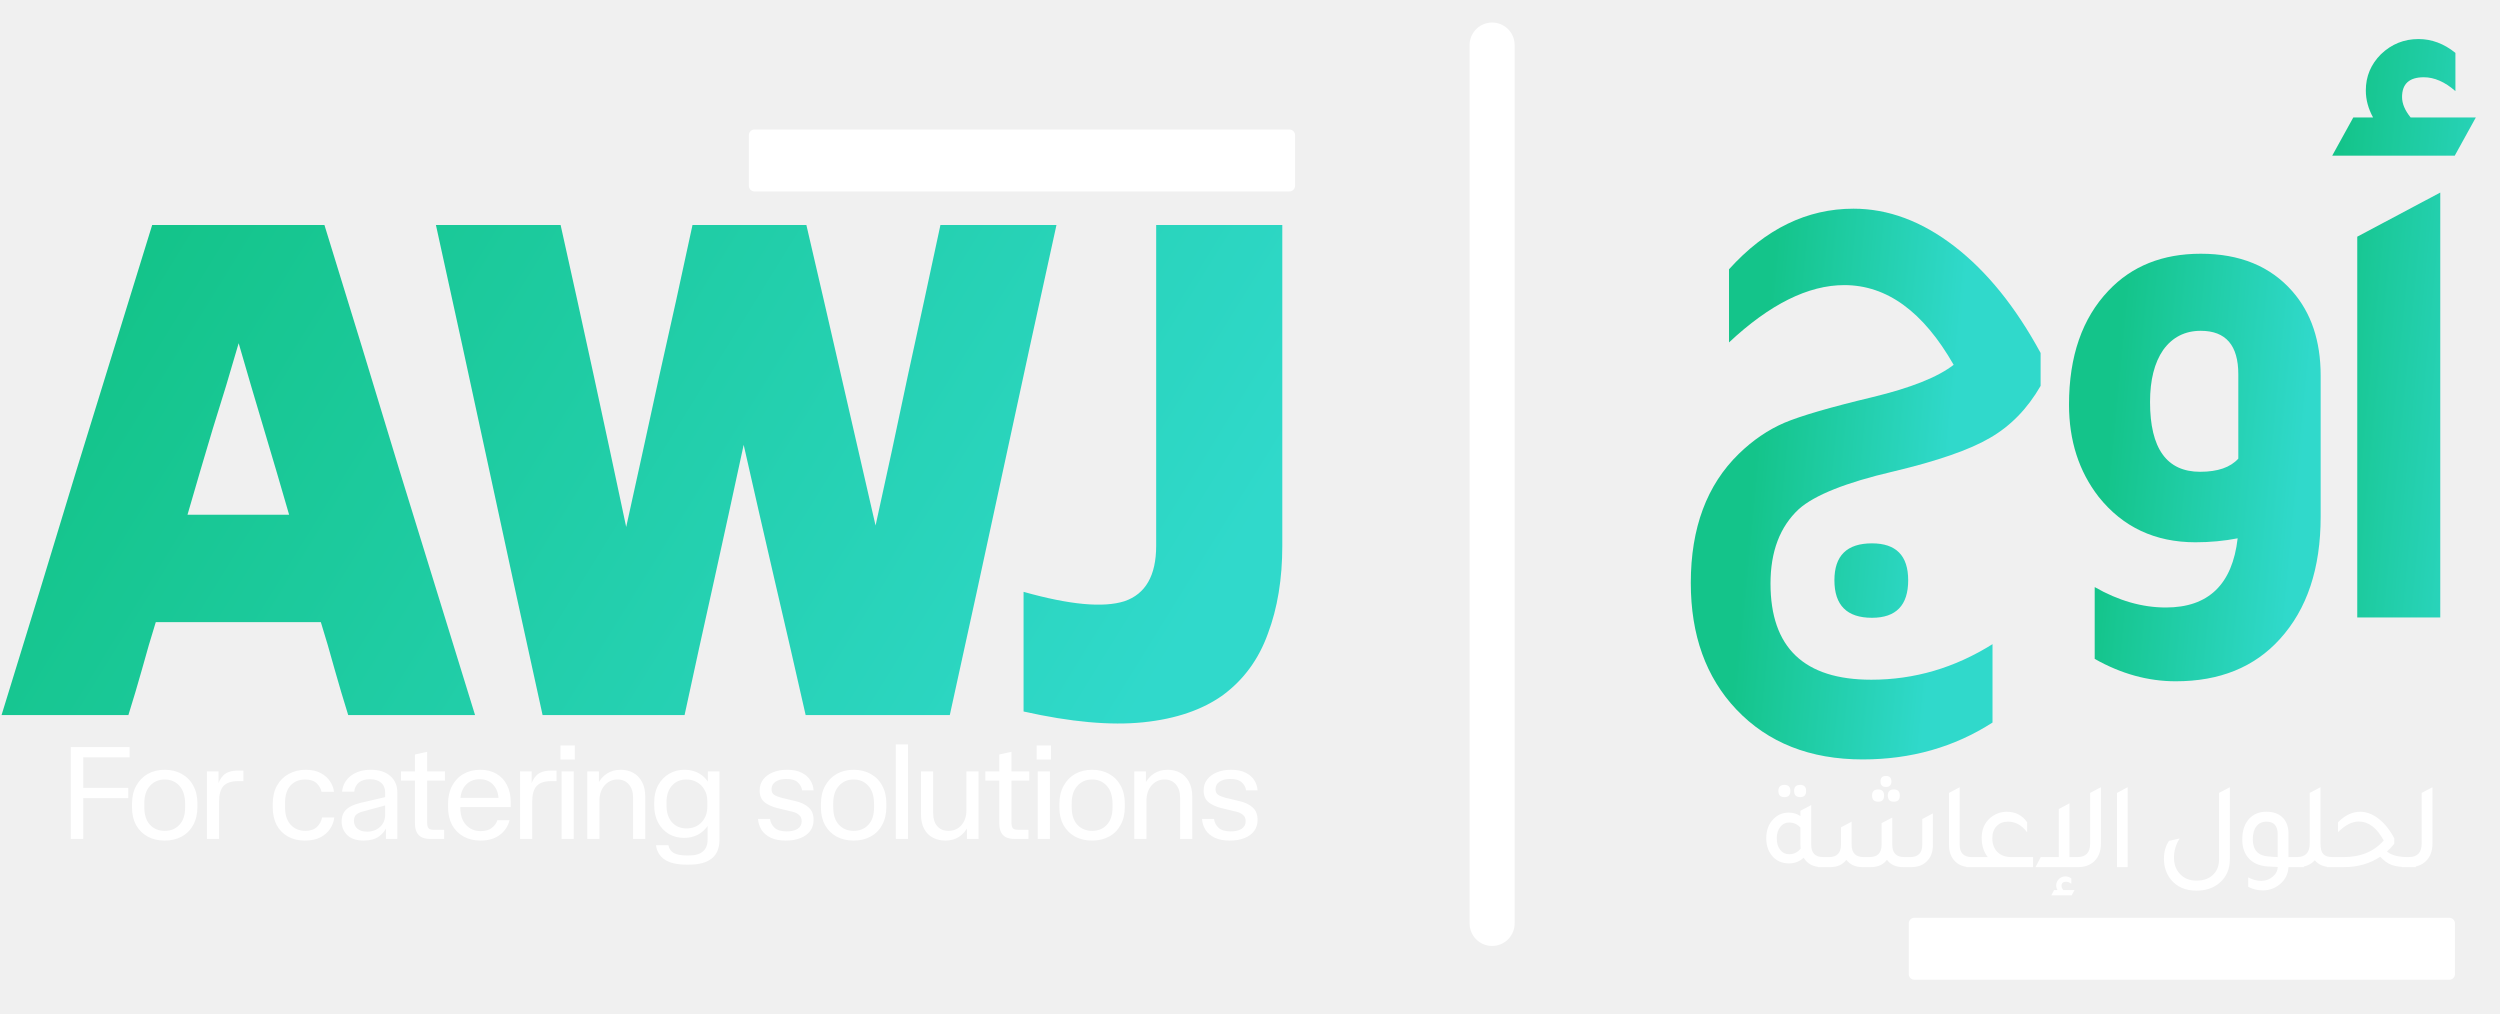
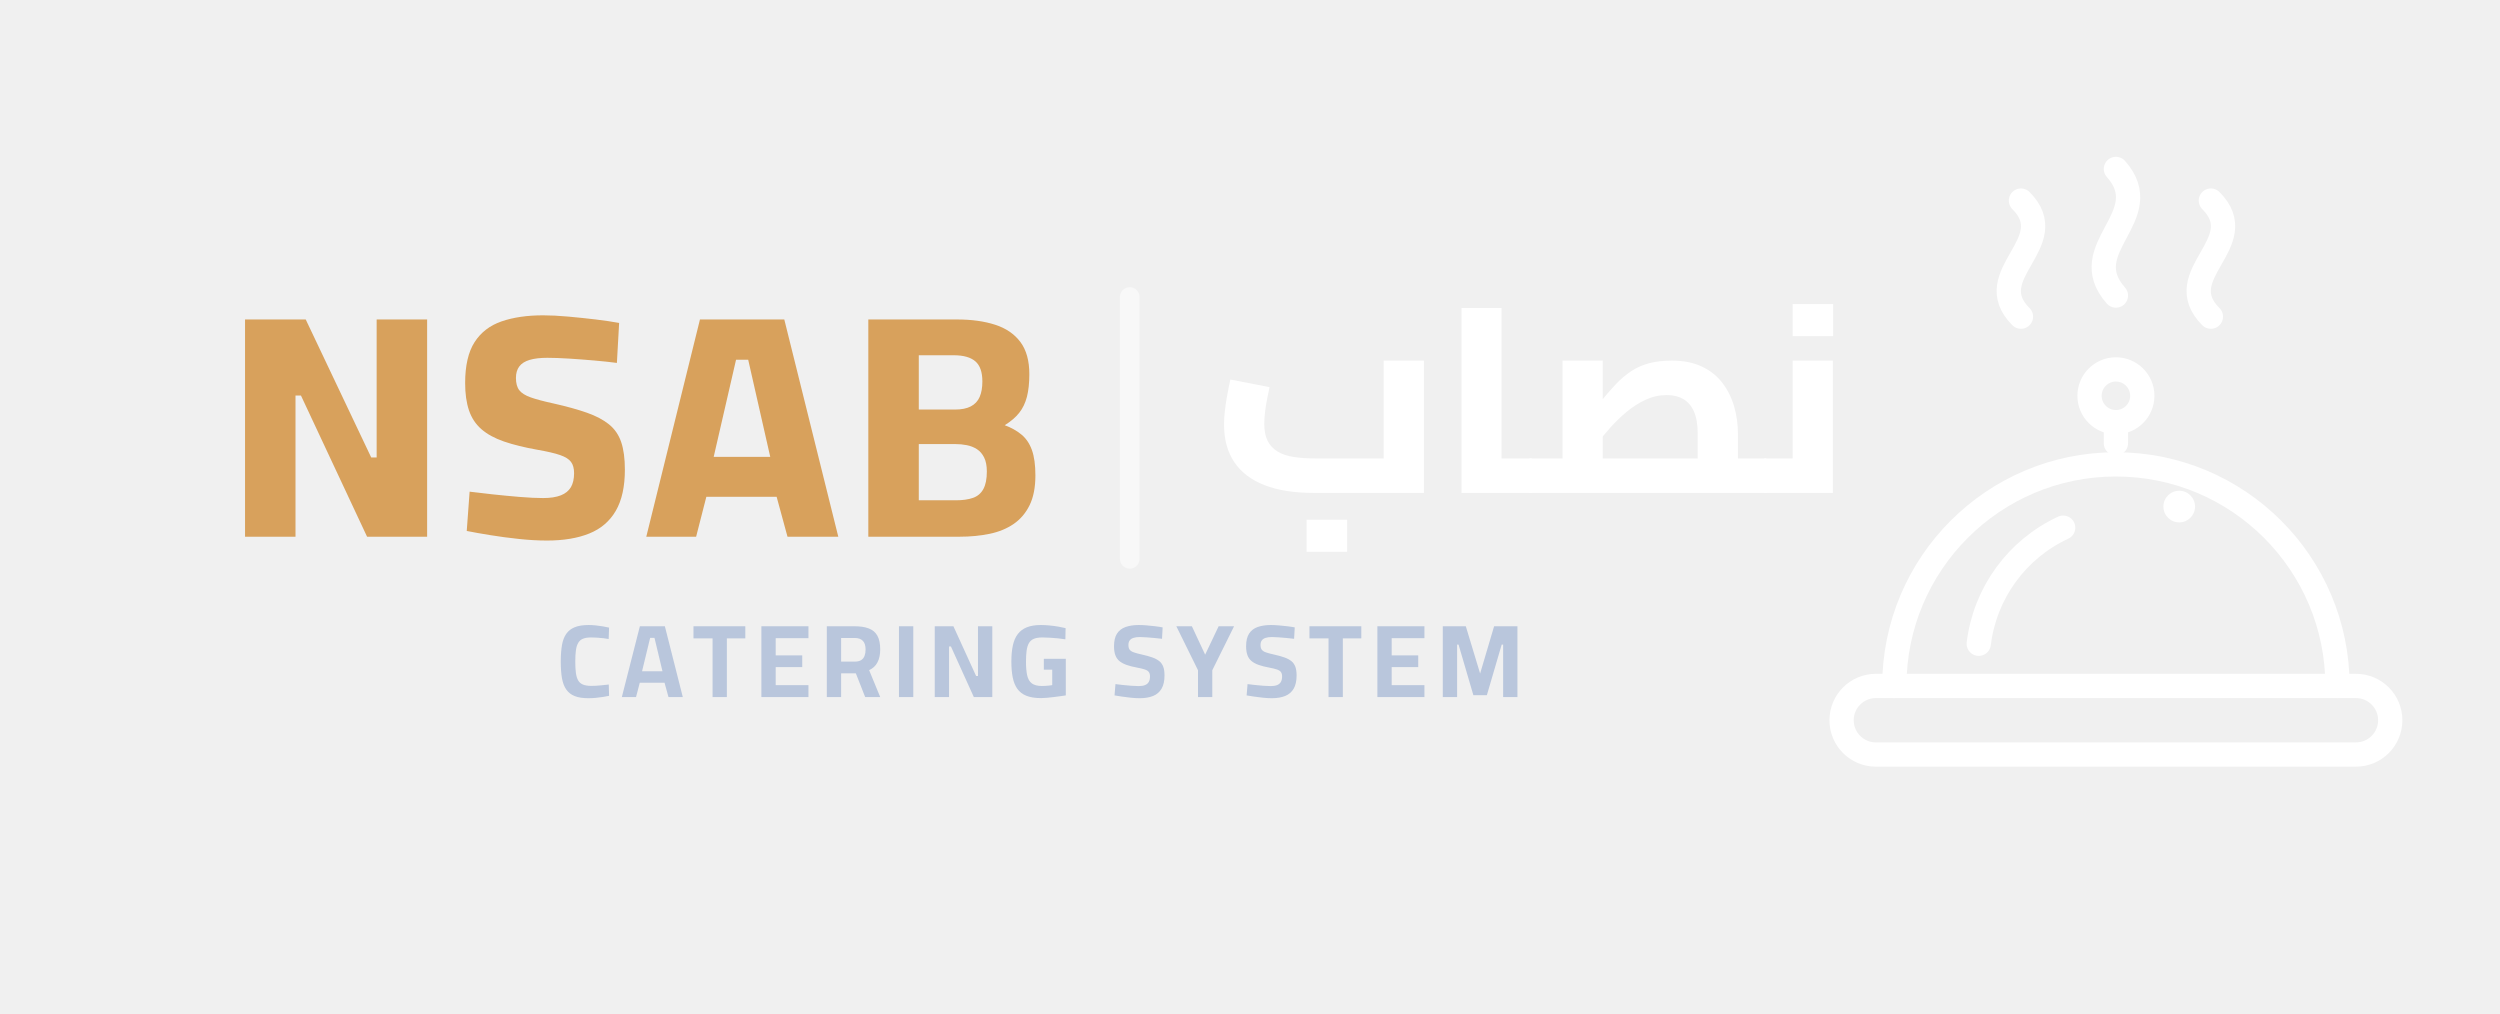
- <svg xmlns="http://www.w3.org/2000/svg" width="444" height="180" viewBox="0 0 444 180" fill="none">
-   <path d="M0.275 127C4.712 112.664 9.15 98.157 13.587 83.48C18.11 68.803 22.59 54.296 27.027 39.96C32.062 39.96 37.139 39.96 42.259 39.96C47.464 39.96 52.584 39.96 57.619 39.96C62.056 54.296 66.494 68.803 70.931 83.48C75.454 98.157 79.934 112.664 84.371 127C80.702 127 76.947 127 73.107 127C69.352 127 65.598 127 61.843 127C60.99 124.269 60.179 121.539 59.411 118.808C58.643 115.992 57.832 113.219 56.979 110.488C52.115 110.488 47.208 110.488 42.259 110.488C37.395 110.488 32.531 110.488 27.667 110.488C26.814 113.219 26.003 115.992 25.235 118.808C24.467 121.539 23.656 124.269 22.803 127C19.134 127 15.379 127 11.539 127C7.784 127 4.03 127 0.275 127ZM33.299 91.416C36.286 91.416 39.272 91.416 42.259 91.416C45.331 91.416 48.36 91.416 51.347 91.416C49.896 86.381 48.403 81.304 46.867 76.184C45.331 71.064 43.838 65.987 42.387 60.952C40.936 65.987 39.4 71.064 37.779 76.184C36.243 81.304 34.75 86.381 33.299 91.416ZM99.564 39.96C101.527 48.749 103.489 57.667 105.452 66.712C107.415 75.757 109.335 84.717 111.212 93.592C113.175 84.717 115.137 75.757 117.1 66.712C119.148 57.667 121.111 48.749 122.988 39.96C126.316 39.96 129.687 39.96 133.1 39.96C136.513 39.96 139.884 39.96 143.212 39.96C145.26 48.749 147.308 57.624 149.356 66.584C151.404 75.544 153.452 84.461 155.5 93.336C157.463 84.461 159.383 75.544 161.26 66.584C163.223 57.624 165.143 48.749 167.02 39.96C170.433 39.96 173.847 39.96 177.26 39.96C180.759 39.96 184.215 39.96 187.628 39.96C184.471 54.296 181.313 68.803 178.156 83.48C174.999 98.157 171.841 112.664 168.684 127C164.503 127 160.236 127 155.884 127C151.617 127 147.351 127 143.084 127C141.292 119.064 139.457 111.085 137.58 103.064C135.703 94.957 133.868 86.936 132.076 79C130.369 86.936 128.62 94.957 126.828 103.064C125.036 111.085 123.287 119.064 121.58 127C117.399 127 113.175 127 108.908 127C104.727 127 100.545 127 96.364 127C93.207 112.664 90.049 98.157 86.892 83.48C83.735 68.803 80.577 54.296 77.42 39.96C81.089 39.96 84.759 39.96 88.428 39.96C92.183 39.96 95.895 39.96 99.564 39.96ZM227.737 96.92C227.737 102.808 226.884 108.013 225.177 112.536C223.556 117.059 220.91 120.685 217.241 123.416C213.572 126.061 208.836 127.683 203.033 128.28C197.23 128.877 190.148 128.237 181.785 126.36C181.785 122.861 181.785 119.32 181.785 115.736C181.785 112.152 181.785 108.611 181.785 105.112C189.977 107.416 195.95 107.971 199.705 106.776C203.46 105.496 205.337 102.211 205.337 96.92C205.337 87.533 205.337 78.061 205.337 68.504C205.337 58.861 205.337 49.347 205.337 39.96C209.092 39.96 212.846 39.96 216.601 39.96C220.356 39.96 224.068 39.96 227.737 39.96C227.737 49.347 227.737 58.861 227.737 68.504C227.737 78.061 227.737 87.533 227.737 96.92Z" fill="url(#paint0_linear_87_385)" />
-   <rect x="133" y="23" width="97" height="11" rx="1" fill="white" />
-   <path d="M12.576 149V132.68H23.016V134.504H14.784V139.928H22.776V141.752H14.784V149H12.576ZM25.629 143.336C25.629 144.712 25.965 145.76 26.637 146.48C27.309 147.2 28.181 147.56 29.253 147.56C30.341 147.56 31.213 147.2 31.869 146.48C32.541 145.76 32.877 144.744 32.877 143.432V142.76C32.877 141.384 32.541 140.32 31.869 139.568C31.197 138.816 30.325 138.44 29.253 138.44C28.181 138.44 27.309 138.816 26.637 139.568C25.965 140.304 25.629 141.336 25.629 142.664V143.336ZM35.061 143.336C35.061 144.552 34.813 145.608 34.317 146.504C33.837 147.4 33.157 148.088 32.277 148.568C31.413 149.048 30.405 149.288 29.253 149.288C28.101 149.288 27.085 149.048 26.205 148.568C25.341 148.088 24.661 147.408 24.165 146.528C23.685 145.648 23.445 144.616 23.445 143.432V142.76C23.445 141.528 23.693 140.464 24.189 139.568C24.685 138.656 25.365 137.952 26.229 137.456C27.109 136.96 28.117 136.712 29.253 136.712C30.405 136.712 31.413 136.96 32.277 137.456C33.157 137.936 33.837 138.624 34.317 139.52C34.813 140.416 35.061 141.464 35.061 142.664V143.336ZM36.746 149V137H38.81V139.952H38.546C38.754 138.976 39.138 138.216 39.698 137.672C40.274 137.128 41.13 136.856 42.266 136.856H43.226V138.728H42.266C41.098 138.728 40.242 139.016 39.698 139.592C39.17 140.168 38.906 141.096 38.906 142.376V149H36.746ZM48.439 142.76C48.439 141.512 48.687 140.44 49.183 139.544C49.695 138.632 50.391 137.936 51.271 137.456C52.167 136.96 53.175 136.712 54.295 136.712C55.367 136.712 56.263 136.912 56.983 137.312C57.703 137.696 58.255 138.192 58.639 138.8C59.023 139.392 59.247 140 59.311 140.624H57.103C56.991 140.064 56.703 139.56 56.239 139.112C55.775 138.664 55.087 138.44 54.175 138.44C53.103 138.44 52.239 138.8 51.583 139.52C50.943 140.24 50.623 141.272 50.623 142.616V143.384C50.623 144.696 50.951 145.72 51.607 146.456C52.279 147.192 53.151 147.56 54.223 147.56C55.119 147.56 55.807 147.328 56.287 146.864C56.783 146.384 57.087 145.824 57.199 145.184H59.359C59.295 145.872 59.055 146.536 58.639 147.176C58.239 147.8 57.663 148.312 56.911 148.712C56.159 149.096 55.231 149.288 54.127 149.288C52.991 149.288 51.991 149.048 51.127 148.568C50.279 148.088 49.615 147.408 49.135 146.528C48.671 145.632 48.439 144.584 48.439 143.384V142.76ZM64.611 149.288C63.315 149.288 62.331 148.96 61.659 148.304C61.003 147.648 60.675 146.848 60.675 145.904C60.675 145.2 60.827 144.632 61.131 144.2C61.435 143.768 61.835 143.432 62.331 143.192C62.843 142.936 63.403 142.736 64.011 142.592L68.667 141.512V142.976L64.419 144.128C63.971 144.24 63.595 144.416 63.291 144.656C63.003 144.896 62.859 145.272 62.859 145.784C62.859 146.376 63.075 146.848 63.507 147.2C63.939 147.536 64.499 147.704 65.187 147.704C66.115 147.704 66.883 147.424 67.491 146.864C68.099 146.304 68.403 145.576 68.403 144.68V140.768C68.403 140.016 68.163 139.432 67.683 139.016C67.219 138.6 66.563 138.392 65.715 138.392C64.883 138.392 64.227 138.584 63.747 138.968C63.267 139.352 62.987 139.896 62.907 140.6H60.747C60.875 139.416 61.403 138.472 62.331 137.768C63.259 137.064 64.435 136.712 65.859 136.712C67.331 136.712 68.483 137.08 69.315 137.816C70.147 138.552 70.563 139.512 70.563 140.696V149H68.547V146.12L68.859 146.456C68.555 147.336 68.043 148.032 67.323 148.544C66.619 149.04 65.715 149.288 64.611 149.288ZM76.503 149C75.831 149 75.287 148.896 74.871 148.688C74.471 148.48 74.175 148.168 73.983 147.752C73.791 147.336 73.695 146.808 73.695 146.168V134L75.855 133.52V146.024C75.855 146.52 75.935 146.872 76.095 147.08C76.255 147.272 76.559 147.368 77.007 147.368H78.879V149H76.503ZM71.223 138.632V137H79.023V138.632H71.223ZM79.573 142.76C79.573 141.528 79.813 140.464 80.293 139.568C80.773 138.656 81.445 137.952 82.309 137.456C83.173 136.96 84.165 136.712 85.285 136.712C86.373 136.712 87.325 136.944 88.141 137.408C88.957 137.872 89.589 138.544 90.037 139.424C90.485 140.288 90.709 141.32 90.709 142.52V143.336H81.253V141.704H88.957L88.549 142.184C88.549 141.016 88.245 140.096 87.637 139.424C87.045 138.736 86.229 138.392 85.189 138.392C84.149 138.392 83.317 138.744 82.693 139.448C82.069 140.136 81.757 141.08 81.757 142.28V143.504C81.757 144.768 82.093 145.768 82.765 146.504C83.453 147.24 84.317 147.608 85.357 147.608C86.205 147.608 86.869 147.416 87.349 147.032C87.845 146.648 88.173 146.192 88.333 145.664H90.493C90.237 146.736 89.661 147.608 88.765 148.28C87.869 148.952 86.733 149.288 85.357 149.288C84.189 149.288 83.165 149.04 82.285 148.544C81.421 148.048 80.749 147.36 80.269 146.48C79.805 145.584 79.573 144.536 79.573 143.336V142.76ZM92.359 149V137H94.423V139.952H94.159C94.367 138.976 94.751 138.216 95.311 137.672C95.887 137.128 96.743 136.856 97.879 136.856H98.839V138.728H97.879C96.711 138.728 95.855 139.016 95.311 139.592C94.783 140.168 94.519 141.096 94.519 142.376V149H92.359ZM99.737 149V137H101.897V149H99.737ZM99.545 134.888V132.392H102.089V134.888H99.545ZM104.302 149V137H106.366V139.4H106.102C106.502 138.536 107.054 137.872 107.758 137.408C108.462 136.944 109.286 136.712 110.23 136.712C111.046 136.712 111.782 136.888 112.438 137.24C113.094 137.592 113.614 138.12 113.998 138.824C114.398 139.528 114.598 140.424 114.598 141.512V149H112.438V141.704C112.438 140.696 112.19 139.904 111.694 139.328C111.198 138.736 110.526 138.44 109.678 138.44C108.734 138.44 107.958 138.8 107.35 139.52C106.758 140.224 106.462 141.12 106.462 142.208V149H104.302ZM121.899 153.56C118.635 153.56 116.835 152.408 116.499 150.104H118.707C118.835 150.744 119.155 151.208 119.667 151.496C120.195 151.784 120.939 151.928 121.899 151.928H122.403C123.491 151.928 124.307 151.688 124.851 151.208C125.395 150.744 125.667 150.048 125.667 149.12V145.88L126.363 145.16C126.027 146.312 125.427 147.208 124.563 147.848C123.699 148.488 122.675 148.808 121.491 148.808C120.499 148.808 119.595 148.576 118.779 148.112C117.979 147.632 117.347 146.96 116.883 146.096C116.419 145.232 116.187 144.208 116.187 143.024V142.496C116.187 141.312 116.427 140.288 116.907 139.424C117.387 138.56 118.027 137.896 118.827 137.432C119.643 136.952 120.547 136.712 121.539 136.712C122.739 136.712 123.771 137.032 124.635 137.672C125.499 138.312 126.075 139.208 126.363 140.36L125.715 139.64V137H127.779V149.12C127.779 150.64 127.315 151.76 126.387 152.48C125.475 153.2 124.147 153.56 122.403 153.56H121.899ZM121.923 147.128C123.011 147.128 123.899 146.768 124.587 146.048C125.275 145.328 125.619 144.4 125.619 143.264V142.256C125.619 141.504 125.451 140.84 125.115 140.264C124.795 139.688 124.355 139.24 123.795 138.92C123.235 138.6 122.603 138.44 121.899 138.44C120.827 138.44 119.971 138.808 119.331 139.544C118.691 140.264 118.371 141.248 118.371 142.496V143.024C118.371 144.288 118.691 145.288 119.331 146.024C119.987 146.76 120.851 147.128 121.923 147.128ZM139.57 149.288C138.498 149.288 137.602 149.12 136.882 148.784C136.162 148.432 135.618 147.968 135.25 147.392C134.882 146.8 134.674 146.152 134.626 145.448H136.762C136.826 146.04 137.09 146.56 137.554 147.008C138.018 147.44 138.746 147.656 139.738 147.656C140.538 147.656 141.178 147.504 141.658 147.2C142.138 146.88 142.378 146.424 142.378 145.832C142.378 145.352 142.218 144.984 141.898 144.728C141.594 144.456 141.194 144.264 140.698 144.152L138.01 143.504C137.114 143.28 136.37 142.936 135.778 142.472C135.202 141.992 134.914 141.296 134.914 140.384C134.914 139.632 135.122 138.984 135.538 138.44C135.954 137.896 136.53 137.472 137.266 137.168C138.002 136.864 138.842 136.712 139.786 136.712C140.842 136.712 141.706 136.888 142.378 137.24C143.066 137.576 143.578 138.024 143.914 138.584C144.266 139.144 144.458 139.736 144.49 140.36H142.45C142.386 139.848 142.138 139.384 141.706 138.968C141.29 138.552 140.602 138.344 139.642 138.344C138.858 138.344 138.226 138.504 137.746 138.824C137.266 139.144 137.026 139.592 137.026 140.168C137.026 140.616 137.178 140.944 137.482 141.152C137.802 141.36 138.202 141.528 138.682 141.656L141.37 142.304C142.314 142.528 143.066 142.896 143.626 143.408C144.202 143.92 144.49 144.656 144.49 145.616C144.49 146.4 144.282 147.064 143.866 147.608C143.45 148.152 142.874 148.568 142.138 148.856C141.402 149.144 140.546 149.288 139.57 149.288ZM147.982 143.336C147.982 144.712 148.318 145.76 148.99 146.48C149.662 147.2 150.534 147.56 151.606 147.56C152.694 147.56 153.566 147.2 154.222 146.48C154.894 145.76 155.23 144.744 155.23 143.432V142.76C155.23 141.384 154.894 140.32 154.222 139.568C153.55 138.816 152.678 138.44 151.606 138.44C150.534 138.44 149.662 138.816 148.99 139.568C148.318 140.304 147.982 141.336 147.982 142.664V143.336ZM157.414 143.336C157.414 144.552 157.166 145.608 156.67 146.504C156.19 147.4 155.51 148.088 154.63 148.568C153.766 149.048 152.758 149.288 151.606 149.288C150.454 149.288 149.438 149.048 148.558 148.568C147.694 148.088 147.014 147.408 146.518 146.528C146.038 145.648 145.798 144.616 145.798 143.432V142.76C145.798 141.528 146.046 140.464 146.542 139.568C147.038 138.656 147.718 137.952 148.582 137.456C149.462 136.96 150.47 136.712 151.606 136.712C152.758 136.712 153.766 136.96 154.63 137.456C155.51 137.936 156.19 138.624 156.67 139.52C157.166 140.416 157.414 141.464 157.414 142.664V143.336ZM159.099 149V132.2H161.259V149H159.099ZM173.793 137V149H171.729V146.648H171.993C171.593 147.496 171.041 148.152 170.337 148.616C169.649 149.064 168.833 149.288 167.889 149.288C167.089 149.288 166.361 149.12 165.705 148.784C165.049 148.448 164.529 147.936 164.145 147.248C163.761 146.544 163.569 145.672 163.569 144.632V137H165.729V144.44C165.729 145.4 165.969 146.16 166.449 146.72C166.929 147.28 167.593 147.56 168.441 147.56C169.385 147.56 170.153 147.224 170.745 146.552C171.337 145.864 171.633 144.992 171.633 143.936V137H173.793ZM180.279 149C179.607 149 179.063 148.896 178.647 148.688C178.247 148.48 177.951 148.168 177.759 147.752C177.567 147.336 177.471 146.808 177.471 146.168V134L179.631 133.52V146.024C179.631 146.52 179.711 146.872 179.871 147.08C180.031 147.272 180.335 147.368 180.783 147.368H182.655V149H180.279ZM174.999 138.632V137H182.799V138.632H174.999ZM184.304 149V137H186.464V149H184.304ZM184.112 134.888V132.392H186.656V134.888H184.112ZM190.334 143.336C190.334 144.712 190.67 145.76 191.342 146.48C192.014 147.2 192.886 147.56 193.958 147.56C195.046 147.56 195.918 147.2 196.574 146.48C197.246 145.76 197.582 144.744 197.582 143.432V142.76C197.582 141.384 197.246 140.32 196.574 139.568C195.902 138.816 195.03 138.44 193.958 138.44C192.886 138.44 192.014 138.816 191.342 139.568C190.67 140.304 190.334 141.336 190.334 142.664V143.336ZM199.766 143.336C199.766 144.552 199.518 145.608 199.022 146.504C198.542 147.4 197.862 148.088 196.982 148.568C196.118 149.048 195.11 149.288 193.958 149.288C192.806 149.288 191.79 149.048 190.91 148.568C190.046 148.088 189.366 147.408 188.87 146.528C188.39 145.648 188.15 144.616 188.15 143.432V142.76C188.15 141.528 188.398 140.464 188.894 139.568C189.39 138.656 190.07 137.952 190.934 137.456C191.814 136.96 192.822 136.712 193.958 136.712C195.11 136.712 196.118 136.96 196.982 137.456C197.862 137.936 198.542 138.624 199.022 139.52C199.518 140.416 199.766 141.464 199.766 142.664V143.336ZM201.451 149V137H203.515V139.4H203.251C203.651 138.536 204.203 137.872 204.907 137.408C205.611 136.944 206.435 136.712 207.379 136.712C208.195 136.712 208.931 136.888 209.587 137.24C210.243 137.592 210.763 138.12 211.147 138.824C211.547 139.528 211.747 140.424 211.747 141.512V149H209.587V141.704C209.587 140.696 209.339 139.904 208.843 139.328C208.347 138.736 207.675 138.44 206.827 138.44C205.883 138.44 205.107 138.8 204.499 139.52C203.907 140.224 203.611 141.12 203.611 142.208V149H201.451ZM218.423 149.288C217.351 149.288 216.455 149.12 215.735 148.784C215.015 148.432 214.471 147.968 214.103 147.392C213.735 146.8 213.527 146.152 213.479 145.448H215.615C215.679 146.04 215.943 146.56 216.407 147.008C216.871 147.44 217.599 147.656 218.591 147.656C219.391 147.656 220.031 147.504 220.511 147.2C220.991 146.88 221.231 146.424 221.231 145.832C221.231 145.352 221.071 144.984 220.751 144.728C220.447 144.456 220.047 144.264 219.551 144.152L216.863 143.504C215.967 143.28 215.223 142.936 214.631 142.472C214.055 141.992 213.767 141.296 213.767 140.384C213.767 139.632 213.975 138.984 214.391 138.44C214.807 137.896 215.383 137.472 216.119 137.168C216.855 136.864 217.695 136.712 218.639 136.712C219.695 136.712 220.559 136.888 221.231 137.24C221.919 137.576 222.431 138.024 222.767 138.584C223.119 139.144 223.311 139.736 223.343 140.36H221.303C221.239 139.848 220.991 139.384 220.559 138.968C220.143 138.552 219.455 138.344 218.495 138.344C217.711 138.344 217.079 138.504 216.599 138.824C216.119 139.144 215.879 139.592 215.879 140.168C215.879 140.616 216.031 140.944 216.335 141.152C216.655 141.36 217.055 141.528 217.535 141.656L220.223 142.304C221.167 142.528 221.919 142.896 222.479 143.408C223.055 143.92 223.343 144.656 223.343 145.616C223.343 146.4 223.135 147.064 222.719 147.608C222.303 148.152 221.727 148.568 220.991 148.856C220.255 149.144 219.399 149.288 218.423 149.288Z" fill="white" />
-   <line x1="265" y1="8" x2="265" y2="164" stroke="white" stroke-width="8" stroke-linecap="round" />
-   <rect x="339" y="163" width="97" height="11" rx="1" fill="white" />
-   <path d="M316.918 141.57C316.199 141.57 315.84 141.203 315.84 140.47C315.84 139.751 316.199 139.392 316.918 139.392C317.622 139.392 317.974 139.751 317.974 140.47C317.974 141.203 317.622 141.57 316.918 141.57ZM319.712 141.57C318.993 141.57 318.634 141.203 318.634 140.47C318.634 139.751 318.993 139.392 319.712 139.392C320.416 139.392 320.768 139.751 320.768 140.47C320.768 141.203 320.416 141.57 319.712 141.57ZM323.804 152.218H325.256V154H323.584C322.073 154 320.988 153.443 320.328 152.328C319.624 153.003 318.751 153.34 317.71 153.34C316.419 153.34 315.392 152.856 314.63 151.888C313.999 151.067 313.684 150.062 313.684 148.874C313.684 147.451 314.116 146.307 314.982 145.442C315.715 144.694 316.61 144.32 317.666 144.32C318.472 144.32 319.169 144.525 319.756 144.936V143.99L321.67 142.978V150.018C321.67 151.485 322.381 152.218 323.804 152.218ZM319.756 146.982C319.213 146.381 318.546 146.08 317.754 146.08C317.108 146.08 316.58 146.344 316.17 146.872C315.759 147.385 315.554 148.06 315.554 148.896C315.554 149.747 315.759 150.429 316.17 150.942C316.58 151.455 317.116 151.712 317.776 151.712C318.597 151.712 319.272 151.375 319.8 150.7C319.77 150.436 319.756 150.231 319.756 150.084V146.982ZM334.944 139.766C334.298 139.766 333.976 139.436 333.976 138.776C333.976 138.131 334.298 137.808 334.944 137.808C335.589 137.808 335.912 138.131 335.912 138.776C335.912 139.436 335.589 139.766 334.944 139.766ZM333.558 142.384C332.839 142.384 332.48 142.017 332.48 141.284C332.48 140.565 332.839 140.206 333.558 140.206C334.262 140.206 334.614 140.565 334.614 141.284C334.614 142.017 334.262 142.384 333.558 142.384ZM336.352 142.384C335.633 142.384 335.274 142.017 335.274 141.284C335.274 140.565 335.633 140.206 336.352 140.206C337.056 140.206 337.408 140.565 337.408 141.284C337.408 142.017 337.056 142.384 336.352 142.384ZM322.844 154V152.218H324.824C326.246 152.218 326.958 151.485 326.958 150.018V146.938L328.85 145.926V150.018C328.85 151.485 329.568 152.218 331.006 152.218H332.018C333.455 152.218 334.174 151.485 334.174 150.018V146.19L336.066 145.2V150.018C336.066 151.485 336.777 152.218 338.2 152.218H339.234C340.671 152.218 341.39 151.485 341.39 150.018V145.464L343.282 144.452V150.084C343.282 151.331 342.908 152.306 342.16 153.01C341.5 153.655 340.62 153.985 339.52 154H338.002C336.711 154 335.75 153.567 335.12 152.702C334.489 153.553 333.55 153.985 332.304 154H330.786C329.524 154 328.564 153.567 327.904 152.702C327.273 153.567 326.312 154 325.022 154H322.844ZM349.975 154C348.699 154 347.717 153.589 347.027 152.768C346.441 152.064 346.147 151.169 346.147 150.084V140.822L348.039 139.81V150.018C348.039 151.485 348.758 152.218 350.195 152.218H351.647V154H349.975ZM361.076 152.218V154H349.218V152.218H353.024C352.305 151.294 351.946 150.157 351.946 148.808C351.946 147.312 352.459 146.124 353.486 145.244C354.322 144.54 355.29 144.181 356.39 144.166C357.945 144.166 359.155 144.789 360.02 146.036V147.818C359.081 146.557 357.945 145.926 356.61 145.926C355.774 145.926 355.099 146.197 354.586 146.74C354.087 147.268 353.838 147.979 353.838 148.874C353.838 149.886 354.139 150.7 354.74 151.316C355.356 151.917 356.17 152.218 357.182 152.218H361.076ZM371.209 140.822L373.123 139.81V149.842C373.123 151.147 372.734 152.181 371.957 152.944C371.224 153.648 370.263 154 369.075 154H361.507L362.431 152.218H365.643V143.682L367.535 142.67V152.218H368.921C370.446 152.218 371.209 151.419 371.209 149.82V140.822ZM367.865 156.97C367.542 156.721 367.234 156.596 366.941 156.596C366.398 156.596 366.127 156.838 366.127 157.322C366.127 157.571 366.23 157.821 366.435 158.07H368.437L367.931 159.016H364.301L364.807 158.07H365.401C365.254 157.806 365.181 157.527 365.181 157.234C365.181 156.809 365.342 156.435 365.665 156.112C365.988 155.804 366.369 155.65 366.809 155.65C367.176 155.65 367.528 155.767 367.865 156.002V156.97ZM375.976 154V140.822L377.868 139.81V154H375.976ZM396.019 152.614C396.019 154.359 395.41 155.753 394.193 156.794C393.122 157.718 391.758 158.18 390.101 158.18C388.135 158.18 386.617 157.52 385.547 156.2C384.725 155.173 384.315 153.949 384.315 152.526C384.315 151.279 384.615 150.216 385.217 149.336L387.109 148.918C386.434 149.959 386.097 151.096 386.097 152.328C386.097 153.545 386.485 154.543 387.263 155.32C387.981 156.039 388.927 156.398 390.101 156.398C391.435 156.398 392.462 156.002 393.181 155.21C393.797 154.535 394.105 153.67 394.105 152.614V140.822L396.019 139.81V152.614ZM409.161 152.218V154H406.433C406.375 155.261 405.832 156.303 404.805 157.124C403.94 157.799 402.957 158.136 401.857 158.136C400.948 158.136 400.09 157.923 399.283 157.498V155.826C400.061 156.237 400.831 156.442 401.593 156.442C402.371 156.442 403.045 156.2 403.617 155.716C404.204 155.232 404.505 154.653 404.519 153.978C403.757 153.949 403.192 153.919 402.825 153.89C401.241 153.802 400.046 153.267 399.239 152.284C398.565 151.463 398.227 150.399 398.227 149.094C398.227 147.495 398.653 146.249 399.503 145.354C400.266 144.562 401.271 144.166 402.517 144.166C403.823 144.166 404.827 144.555 405.531 145.332C406.133 146.021 406.433 146.923 406.433 148.038V152.218H409.161ZM404.519 148.17C404.519 146.674 403.852 145.926 402.517 145.926C401.755 145.926 401.161 146.205 400.735 146.762C400.31 147.305 400.097 148.067 400.097 149.05C400.097 150.971 401.036 151.991 402.913 152.108C403.265 152.152 403.801 152.189 404.519 152.218V148.17ZM414.251 152.218H415.703V154H414.031C412.769 154 411.794 153.597 411.105 152.79C410.371 153.597 409.359 154 408.069 154H406.749V152.218H407.915C409.44 152.218 410.203 151.419 410.203 149.82V140.822L412.117 139.81V149.842C412.117 150.693 412.278 151.301 412.601 151.668C412.938 152.035 413.488 152.218 414.251 152.218ZM427.62 152.218H429.05V154H427.598C426.41 154 425.456 153.868 424.738 153.604C424.019 153.325 423.352 152.841 422.736 152.152C420.888 153.384 418.732 154 416.268 154H413.276V152.218H416.29C419.267 152.218 421.621 151.235 423.352 149.27C422.134 147.026 420.653 145.904 418.908 145.904C417.72 145.904 416.495 146.535 415.234 147.796V146.036C416.466 144.789 417.771 144.166 419.15 144.166C420.279 144.166 421.372 144.577 422.428 145.398C423.484 146.205 424.415 147.363 425.222 148.874V149.842C424.767 150.414 424.334 150.876 423.924 151.228C424.716 151.888 425.948 152.218 427.62 152.218ZM426.635 154V152.218H427.801C429.326 152.218 430.089 151.419 430.089 149.82V140.822L432.003 139.81V149.842C432.003 151.147 431.614 152.181 430.837 152.944C430.103 153.648 429.143 154 427.955 154H426.635Z" fill="white" />
-   <path d="M414.203 27.644L417.947 20.858H421.457C420.599 19.298 420.17 17.699 420.17 16.061C420.17 13.565 421.067 11.42 422.861 9.626C424.733 7.832 426.956 6.935 429.53 6.935C431.87 6.935 434.054 7.754 436.082 9.392V16.178C434.21 14.54 432.338 13.721 430.466 13.721C427.892 13.721 426.605 14.891 426.605 17.231C426.605 18.401 427.112 19.61 428.126 20.858H439.709L435.965 27.644H414.203ZM418.649 109.661V42.035L433.391 34.196V109.661H418.649Z" fill="url(#paint1_linear_87_385)" />
-   <path d="M397.408 95.607C394.99 96.075 392.494 96.309 389.92 96.309C382.744 96.309 377.011 93.618 372.721 88.236C369.211 83.712 367.456 78.252 367.456 71.856C367.456 63.276 369.796 56.529 374.476 51.615C378.61 47.247 384.07 45.063 390.856 45.063C397.798 45.063 403.219 47.286 407.119 51.732C410.473 55.554 412.15 60.546 412.15 66.708V91.746C412.15 100.95 409.732 108.204 404.896 113.508C400.372 118.5 394.21 120.996 386.41 120.996C381.496 120.996 376.699 119.67 372.019 117.018V104.265C376.231 106.683 380.443 107.892 384.655 107.892C392.221 107.892 396.472 103.797 397.408 95.607ZM397.525 66.474C397.525 61.326 395.302 58.752 390.856 58.752C388.048 58.752 385.825 59.883 384.187 62.145C382.627 64.407 381.847 67.488 381.847 71.388C381.847 79.656 384.811 83.79 390.739 83.79C393.859 83.79 396.121 83.01 397.525 81.45V66.474Z" fill="url(#paint2_linear_87_385)" />
-   <path d="M353.871 128.323C347.085 132.691 339.402 134.875 330.822 134.875C321.462 134.875 313.974 131.911 308.358 125.983C302.976 120.289 300.285 112.801 300.285 103.519C300.285 93.769 303.132 86.125 308.826 80.587C311.322 78.169 314.013 76.336 316.899 75.088C319.863 73.84 325.089 72.319 332.577 70.525C339.363 68.887 344.16 66.976 346.968 64.792C341.586 55.354 335.112 50.635 327.546 50.635C321.15 50.635 314.325 54.028 307.071 60.814V47.827C313.545 40.651 320.916 37.063 329.184 37.063C335.346 37.063 341.313 39.286 347.085 43.732C352.857 48.178 357.966 54.496 362.412 62.686V68.536C360.072 72.592 357.069 75.673 353.403 77.779C349.815 79.885 344.082 81.874 336.204 83.746C327.858 85.696 322.281 87.919 319.473 90.415C316.119 93.535 314.442 97.942 314.442 103.636C314.442 115.024 320.409 120.718 332.343 120.718C339.987 120.718 347.163 118.612 353.871 114.4V128.323ZM332.46 109.72C328.014 109.72 325.791 107.497 325.791 103.051C325.791 98.683 328.014 96.499 332.46 96.499C336.75 96.499 338.895 98.683 338.895 103.051C338.895 107.497 336.75 109.72 332.46 109.72Z" fill="url(#paint3_linear_87_385)" />
-   <defs>
-     <linearGradient id="paint0_linear_87_385" x1="37.888" y1="26.299" x2="201.482" y2="127.437" gradientUnits="userSpaceOnUse">
-       <stop stop-color="#14C48A" />
-       <stop offset="1" stop-color="#30D9CB" />
-     </linearGradient>
-     <linearGradient id="paint1_linear_87_385" x1="413.804" y1="44.852" x2="448.133" y2="48.117" gradientUnits="userSpaceOnUse">
-       <stop stop-color="#14C48A" />
-       <stop offset="1" stop-color="#30D9CB" />
-     </linearGradient>
-     <linearGradient id="paint2_linear_87_385" x1="378.804" y1="34.191" x2="413.133" y2="37.456" gradientUnits="userSpaceOnUse">
-       <stop stop-color="#14C48A" />
-       <stop offset="1" stop-color="#30D9CB" />
-     </linearGradient>
-     <linearGradient id="paint3_linear_87_385" x1="316.804" y1="26.191" x2="351.133" y2="29.456" gradientUnits="userSpaceOnUse">
-       <stop stop-color="#14C48A" />
-       <stop offset="1" stop-color="#30D9CB" />
-     </linearGradient>
-   </defs>
+ <svg xmlns="http://www.w3.org/2000/svg" viewBox="0 0 444 180" width="444" height="180" role="img" aria-label="نصاب — NSAB">
+   <g transform="translate(319.57 28.13) scale(0.93694)" color="#FFFFFF">
+     <g fill="none" stroke="currentColor" stroke-width="4.6" stroke-linecap="round" stroke-linejoin="round">
+       <path d="M42 30 C 34 22, 50 16, 42 8" />
+       <path d="M60 26 C 52 17, 68 11, 60 2" />
+       <path d="M78 30 C 70 22, 86 16, 78 8" />
+       <path d="M60 40 a 5 5 0 1 1 0 10 a 5 5 0 1 1 0 -10" />
+       <path d="M60 50 v 4" />
+       <path d="M18 100 a 42 42 0 0 1 84 0" />
+       <path d="M34 92 a 28 28 0 0 1 16 -22" />
+       <rect x="8" y="100" width="104" height="13" rx="6.5" />
+     </g>
+     <circle cx="72" cy="66" r="3" fill="currentColor" />
+   </g>
+   <g fill="#FFFFFF">
+     <g transform="translate(215.52 87.54) scale(0.46709)">
+       <g transform="translate(0.00 0)">
+         <path d="M80 0L38 0Q27 0 19.40-2.95Q11.80-5.90 7.90-11.70Q4-17.50 4-26Q4-28.40 4.30-31Q4.60-33.60 5-36Q5.40-38.40 5.80-40.25Q6.20-42.10 6.40-43.10L21.30-40.20Q21-38.70 20.50-36.30Q20-33.90 19.65-31.25Q19.30-28.60 19.30-26.20Q19.30-22.30 20.60-19.75Q21.90-17.20 24.40-15.70Q26.90-14.20 30.55-13.65Q34.20-13.10 38.90-13.10L64.70-13.10L64.70-50.30L80-50.30L80 0M50.80 22.40L35.40 22.40L35.40 10.20L50.80 10.20" />
+       </g>
+       <g transform="translate(85.50 0)">
+         <path d="M35.10 0L24 0L24-13.10L35.10-13.10L35.10 0M24 0L8.80 0L8.80-70.30L24-70.30L24 0M35.10 0L35.10-13.10Q35.70-13.10 36.05-12.65Q36.40-12.20 36.65-11.35Q36.90-10.50 37-9.30Q37.10-8.10 37.10-6.60Q37.10-5.10 37-3.85Q36.90-2.60 36.65-1.75Q36.40-0.90 36.05-0.45Q35.70 0 35.10 0" />
+       </g>
+       <g transform="translate(120.60 0)">
+         <path d="M89.20 0L78.80 0L78.80-13.10L89.20-13.10L89.20 0M0-13.10L0 0Q-0.50 0-0.90-0.45Q-1.30-0.90-1.50-1.75Q-1.70-2.60-1.85-3.85Q-2-5.10-2-6.60Q-2-8.60-1.80-10.05Q-1.60-11.50-1.15-12.30Q-0.70-13.10 0-13.10M78.80 0L0 0L0-13.10L76.20-13.10L63.50-2.20L63.50-22.40Q63.50-27.80 62.05-31Q60.60-34.20 58-35.70Q55.40-37.20 51.80-37.20Q47.50-37.20 43.65-35.40Q39.80-33.60 36.45-30.80Q33.10-28 30.25-24.80Q27.40-21.60 25.25-18.70Q23.10-15.80 21.60-14.10L18.50-24.50Q22.80-29.90 26.10-34.05Q29.40-38.20 32.30-41.25Q35.20-44.30 38.25-46.30Q41.30-48.30 45-49.30Q48.70-50.30 53.70-50.30Q60.20-50.30 64.95-48.10Q69.70-45.90 72.75-42Q75.80-38.10 77.30-33.05Q78.80-28 78.80-22.40L78.80 0M27.40-13.10L12.10-13.10L12.10-50.30L27.40-50.30L27.40-13.10M89.20 0L89.20-13.10Q89.70-13.10 90.10-12.65Q90.50-12.20 90.70-11.35Q90.90-10.50 91.05-9.30Q91.20-8.10 91.20-6.60Q91.20-5.10 91.05-3.85Q90.90-2.60 90.70-1.75Q90.50-0.90 90.10-0.45Q89.70 0 89.20 0" />
+       </g>
+       <g transform="translate(209.80 0)">
+         <path d="M25.70 0L0 0L0-13.10L19.70-13.10L10.40-5.40L10.40-50.30L25.70-50.30L25.70 0M0-13.10L0 0Q-0.50 0-0.90-0.45Q-1.30-0.90-1.50-1.75Q-1.70-2.60-1.85-3.85Q-2-5.10-2-6.60Q-2-8.60-1.80-10.05Q-1.60-11.50-1.15-12.30Q-0.70-13.10 0-13.10M25.80-59.60L10.40-59.60L10.40-71.80L25.80-71.80" />
+       </g>
+     </g>
+   </g>
+   <rect x="198.89" y="51.00" width="3.5" height="50.00" rx="1.75" fill="#FFFFFF" opacity="0.5" />
+   <g fill="#D8A15C">
+     <g transform="translate(40.34 95.32) scale(0.56738)">
+       <g transform="translate(0.00 0)">
+         <path d="M21.40 0L5.60 0L5.60-68L24.60-68L45.10-24.80L46.80-24.80L46.80-68L62.60-68L62.60 0L43.80 0L23.10-44.20L21.40-44.20" />
+       </g>
+       <g transform="translate(71.30 0)">
+         <path d="M28.80 1.20Q24.70 1.20 20 0.70Q15.30 0.20 11-0.50Q6.70-1.20 3.70-1.80L4.60-14.10Q7.70-13.70 11.90-13.25Q16.10-12.80 20.30-12.45Q24.50-12.10 27.60-12.10Q31-12.10 33.15-12.95Q35.30-13.80 36.30-15.50Q37.30-17.20 37.30-19.90Q37.30-22.10 36.35-23.40Q35.40-24.70 32.95-25.55Q30.50-26.40 25.90-27.20Q19.70-28.30 15.35-29.80Q11-31.30 8.30-33.65Q5.60-36 4.40-39.55Q3.20-43.10 3.20-48.10Q3.20-56.30 6.15-60.90Q9.10-65.50 14.60-67.40Q20.10-69.30 27.60-69.30Q31.10-69.30 35.50-68.90Q39.90-68.50 44.10-68Q48.30-67.50 51.40-66.90L50.70-54.40Q47.70-54.80 43.70-55.15Q39.70-55.50 35.75-55.75Q31.80-56 28.90-56Q25.60-56 23.40-55.35Q21.20-54.70 20.15-53.30Q19.10-51.90 19.10-49.70Q19.10-47.20 20.15-45.85Q21.20-44.50 23.75-43.60Q26.30-42.70 30.90-41.70Q37.10-40.30 41.35-38.80Q45.60-37.30 48.25-35.15Q50.90-33 52.05-29.60Q53.20-26.20 53.20-21Q53.20-13 50.35-8.10Q47.50-3.20 42.05-1Q36.60 1.20 28.80 1.20" />
+       </g>
+       <g transform="translate(130.30 0)">
+         <path d="M16.50 0L0.90 0L17.70-68L44.10-68L61 0L45.10 0L41.70-12.50L19.70-12.50L16.50 0M29-55.40L22-25L39.70-25L32.80-55.40" />
+       </g>
+       <g transform="translate(195.10 0)">
+         <path d="M34.20 0L5.60 0L5.60-68L33.40-68Q40.20-68 45.30-66.35Q50.40-64.70 53.20-60.95Q56-57.20 56-50.90Q56-46.70 55.25-43.80Q54.50-40.90 52.85-38.80Q51.20-36.70 48.30-34.90Q51.30-33.80 53.50-32Q55.70-30.20 56.80-27.15Q57.90-24.10 57.90-19.20Q57.90-13.60 56.10-9.90Q54.30-6.20 51.10-4Q47.90-1.80 43.55-0.90Q39.20 0 34.20 0M21.40-29L21.40-11.40L33-11.40Q36.20-11.40 38.35-12.15Q40.50-12.90 41.60-14.90Q42.70-16.90 42.70-20.40Q42.70-23.10 41.85-24.80Q41-26.50 39.60-27.40Q38.20-28.30 36.45-28.65Q34.70-29 32.80-29L21.40-29M21.40-56.80L21.40-39.80L32.70-39.80Q35.80-39.80 37.70-40.80Q39.60-41.80 40.45-43.75Q41.30-45.70 41.30-48.60Q41.30-53 39.10-54.90Q36.90-56.80 32.30-56.80" />
+       </g>
+     </g>
+   </g>
+   <g fill="#B9C6DC">
+     <g transform="translate(98.80 123.80) scale(0.18414)">
+       <g transform="translate(0.00 0)">
+         <path d="M30.90 1.10Q22.90 1.10 17.75-0.95Q12.60-3 9.60-7.30Q6.60-11.60 5.45-18.25Q4.30-24.90 4.30-34.10Q4.30-43.40 5.45-50.05Q6.60-56.70 9.60-61Q12.60-65.30 17.85-67.40Q23.10-69.50 31.30-69.50Q34.60-69.50 38.20-69.10Q41.80-68.70 45.15-68.15Q48.50-67.60 50.90-67L50.50-56Q48.50-56.40 45.50-56.75Q42.50-57.10 39.40-57.30Q36.30-57.50 33.60-57.50Q28.80-57.50 25.80-56.30Q22.80-55.10 21.15-52.30Q19.50-49.50 18.90-45.05Q18.30-40.60 18.30-34.10Q18.30-27.70 18.90-23.25Q19.50-18.80 21.10-16.05Q22.70-13.30 25.75-12.05Q28.80-10.80 33.70-10.80Q37.70-10.80 42.55-11.25Q47.40-11.70 50.60-12.10L50.90-1.20Q48.50-0.70 45.20-0.15Q41.90 0.40 38.20 0.75Q34.50 1.10 30.90 1.10" />
+       </g>
+       <g transform="translate(62.00 0)">
+         <path d="M14.90 0L1.20 0L18.60-68.30L42.70-68.30L60 0L46.20 0L42.40-13.80L18.50-13.80L14.90 0M28.50-57.10L20.70-24.90L40.40-24.90L32.70-57.10" />
+       </g>
+       <g transform="translate(131.20 0)">
+         <path d="M33.30 0L19.50 0L19.50-56.60L1.10-56.60L1.10-68.30L51.10-68.30L51.10-56.60L33.30-56.60" />
+       </g>
+       <g transform="translate(191.50 0)">
+         <path d="M51.70 0L6.30 0L6.30-68.30L51.70-68.30L51.70-56.80L20.10-56.80L20.10-40.20L45.70-40.20L45.70-28.90L20.10-28.90L20.10-11.50L51.70-11.50" />
+       </g>
+       <g transform="translate(254.60 0)">
+         <path d="M20.10 0L6.30 0L6.30-68.30L33-68.30Q41.20-68.30 46.75-66.20Q52.30-64.10 55.05-59.20Q57.80-54.30 57.80-45.90Q57.80-38.50 55.15-33.45Q52.50-28.40 47.10-26L57.80 0L43.30 0L34.30-22.90L20.10-22.90L20.10 0M20.10-57L20.10-34.20L33.30-34.20Q37.10-34.20 39.40-35.65Q41.70-37.10 42.70-39.75Q43.70-42.40 43.70-45.80Q43.70-51.40 41.10-54.20Q38.50-57 33-57" />
+       </g>
+       <g transform="translate(324.20 0)">
+         <path d="M20.10 0L6.30 0L6.30-68.30L20.10-68.30" />
+       </g>
+       <g transform="translate(358.70 0)">
+         <path d="M20.10 0L6.30 0L6.30-68.30L24.30-68.30L46.20-20.30L48-20.30L48-68.30L61.80-68.30L61.80 0L44 0L21.90-48.80L20.10-48.80" />
+       </g>
+       <g transform="translate(434.80 0)">
+         <path d="M32.80 1Q24.20 1 18.60-1.25Q13-3.50 9.85-7.95Q6.70-12.40 5.40-18.95Q4.10-25.50 4.10-34.10Q4.10-43.20 5.55-49.85Q7-56.50 10.35-60.85Q13.70-65.20 19.15-67.35Q24.60-69.50 32.60-69.50Q36.70-69.50 41.15-69.05Q45.60-68.60 49.65-67.90Q53.70-67.20 56.40-66.50L56.20-55.70Q53.40-56.20 49.45-56.60Q45.50-57 41.40-57.25Q37.30-57.50 34-57.50Q29-57.50 25.85-56.20Q22.70-54.90 21.05-52.05Q19.40-49.20 18.80-44.75Q18.20-40.30 18.20-34.10Q18.20-26.20 19.35-20.95Q20.50-15.70 23.85-13.20Q27.20-10.70 33.50-10.70Q35.10-10.70 36.95-10.80Q38.80-10.90 40.55-11.10Q42.30-11.30 43.50-11.50L43.50-26.40L35.40-26.40L35.40-36.90L56.60-36.90L56.60-1.60Q54.40-1.30 51.30-0.85Q48.20-0.40 44.85 0Q41.50 0.40 38.35 0.70Q35.20 1 32.80 1" />
+       </g>
+       <g transform="translate(534.30 0)">
+         <path d="M28.40 1.10Q24.60 1.10 20.10 0.65Q15.60 0.20 11.35-0.45Q7.10-1.10 4.10-1.60L5-12.50Q8.10-12.10 12.20-11.65Q16.30-11.20 20.35-10.90Q24.40-10.60 27.40-10.60Q31.20-10.60 33.60-11.60Q36-12.60 37.15-14.65Q38.30-16.70 38.30-19.90Q38.30-22.50 37.25-24.05Q36.20-25.60 33.50-26.55Q30.80-27.50 26-28.40Q20-29.50 15.75-31Q11.50-32.50 8.80-34.75Q6.10-37 4.85-40.50Q3.60-44 3.60-49Q3.60-56.80 6.50-61.25Q9.40-65.70 14.80-67.60Q20.20-69.50 27.50-69.50Q30.80-69.50 35.05-69.15Q39.30-68.80 43.45-68.30Q47.60-67.80 50.50-67.20L49.90-56.20Q46.90-56.60 42.95-56.95Q39-57.30 35.15-57.60Q31.30-57.90 28.60-57.90Q24.90-57.90 22.40-57.10Q19.90-56.30 18.70-54.60Q17.50-52.90 17.50-50.30Q17.50-47.30 18.70-45.70Q19.90-44.10 22.75-43.10Q25.60-42.10 30.60-41Q36.50-39.70 40.65-38.20Q44.80-36.70 47.35-34.60Q49.90-32.50 51.10-29.20Q52.30-25.90 52.30-20.90Q52.30-12.90 49.45-8.05Q46.60-3.20 41.25-1.05Q35.90 1.10 28.40 1.10" />
+       </g>
+       <g transform="translate(597.90 0)">
+         <path d="M34.80 0L21 0L21-25.90L0.10-68.30L15.10-68.30L27.90-40.90L40.90-68.30L55.80-68.30L34.80-25.90" />
+       </g>
+       <g transform="translate(661.70 0)">
+         <path d="M28.40 1.10Q24.60 1.10 20.10 0.65Q15.60 0.20 11.35-0.45Q7.10-1.10 4.10-1.60L5-12.50Q8.10-12.10 12.20-11.65Q16.30-11.20 20.35-10.90Q24.40-10.60 27.40-10.60Q31.20-10.60 33.60-11.60Q36-12.60 37.15-14.65Q38.30-16.70 38.30-19.90Q38.30-22.50 37.25-24.05Q36.20-25.60 33.50-26.55Q30.80-27.50 26-28.40Q20-29.50 15.75-31Q11.50-32.50 8.80-34.75Q6.10-37 4.85-40.50Q3.60-44 3.60-49Q3.60-56.80 6.50-61.25Q9.40-65.70 14.80-67.60Q20.20-69.50 27.50-69.50Q30.80-69.50 35.05-69.15Q39.30-68.80 43.45-68.30Q47.60-67.80 50.50-67.20L49.90-56.20Q46.90-56.60 42.95-56.95Q39-57.30 35.15-57.60Q31.30-57.90 28.60-57.90Q24.90-57.90 22.40-57.10Q19.90-56.30 18.70-54.60Q17.50-52.90 17.50-50.30Q17.50-47.30 18.70-45.70Q19.90-44.10 22.75-43.10Q25.60-42.10 30.60-41Q36.50-39.70 40.65-38.20Q44.80-36.70 47.35-34.60Q49.90-32.50 51.10-29.20Q52.30-25.90 52.30-20.90Q52.30-12.90 49.45-8.05Q46.60-3.20 41.25-1.05Q35.90 1.10 28.40 1.10" />
+       </g>
+       <g transform="translate(725.30 0)">
+         <path d="M33.30 0L19.50 0L19.50-56.60L1.10-56.60L1.10-68.30L51.10-68.30L51.10-56.60L33.30-56.60" />
+       </g>
+       <g transform="translate(785.60 0)">
+         <path d="M51.70 0L6.30 0L6.30-68.30L51.70-68.30L51.70-56.80L20.10-56.80L20.10-40.20L45.70-40.20L45.70-28.90L20.10-28.90L20.10-11.50L51.70-11.50" />
+       </g>
+       <g transform="translate(848.70 0)">
+         <path d="M20.10 0L6.30 0L6.30-68.30L28.50-68.30L42.30-22.70L55.80-68.30L78.30-68.30L78.30 0L64.50 0L64.50-50.60L63.10-50.60L48.80-1.80L35.80-1.80L21.50-50.60L20.10-50.60" />
+       </g>
+     </g>
+   </g>
</svg>
